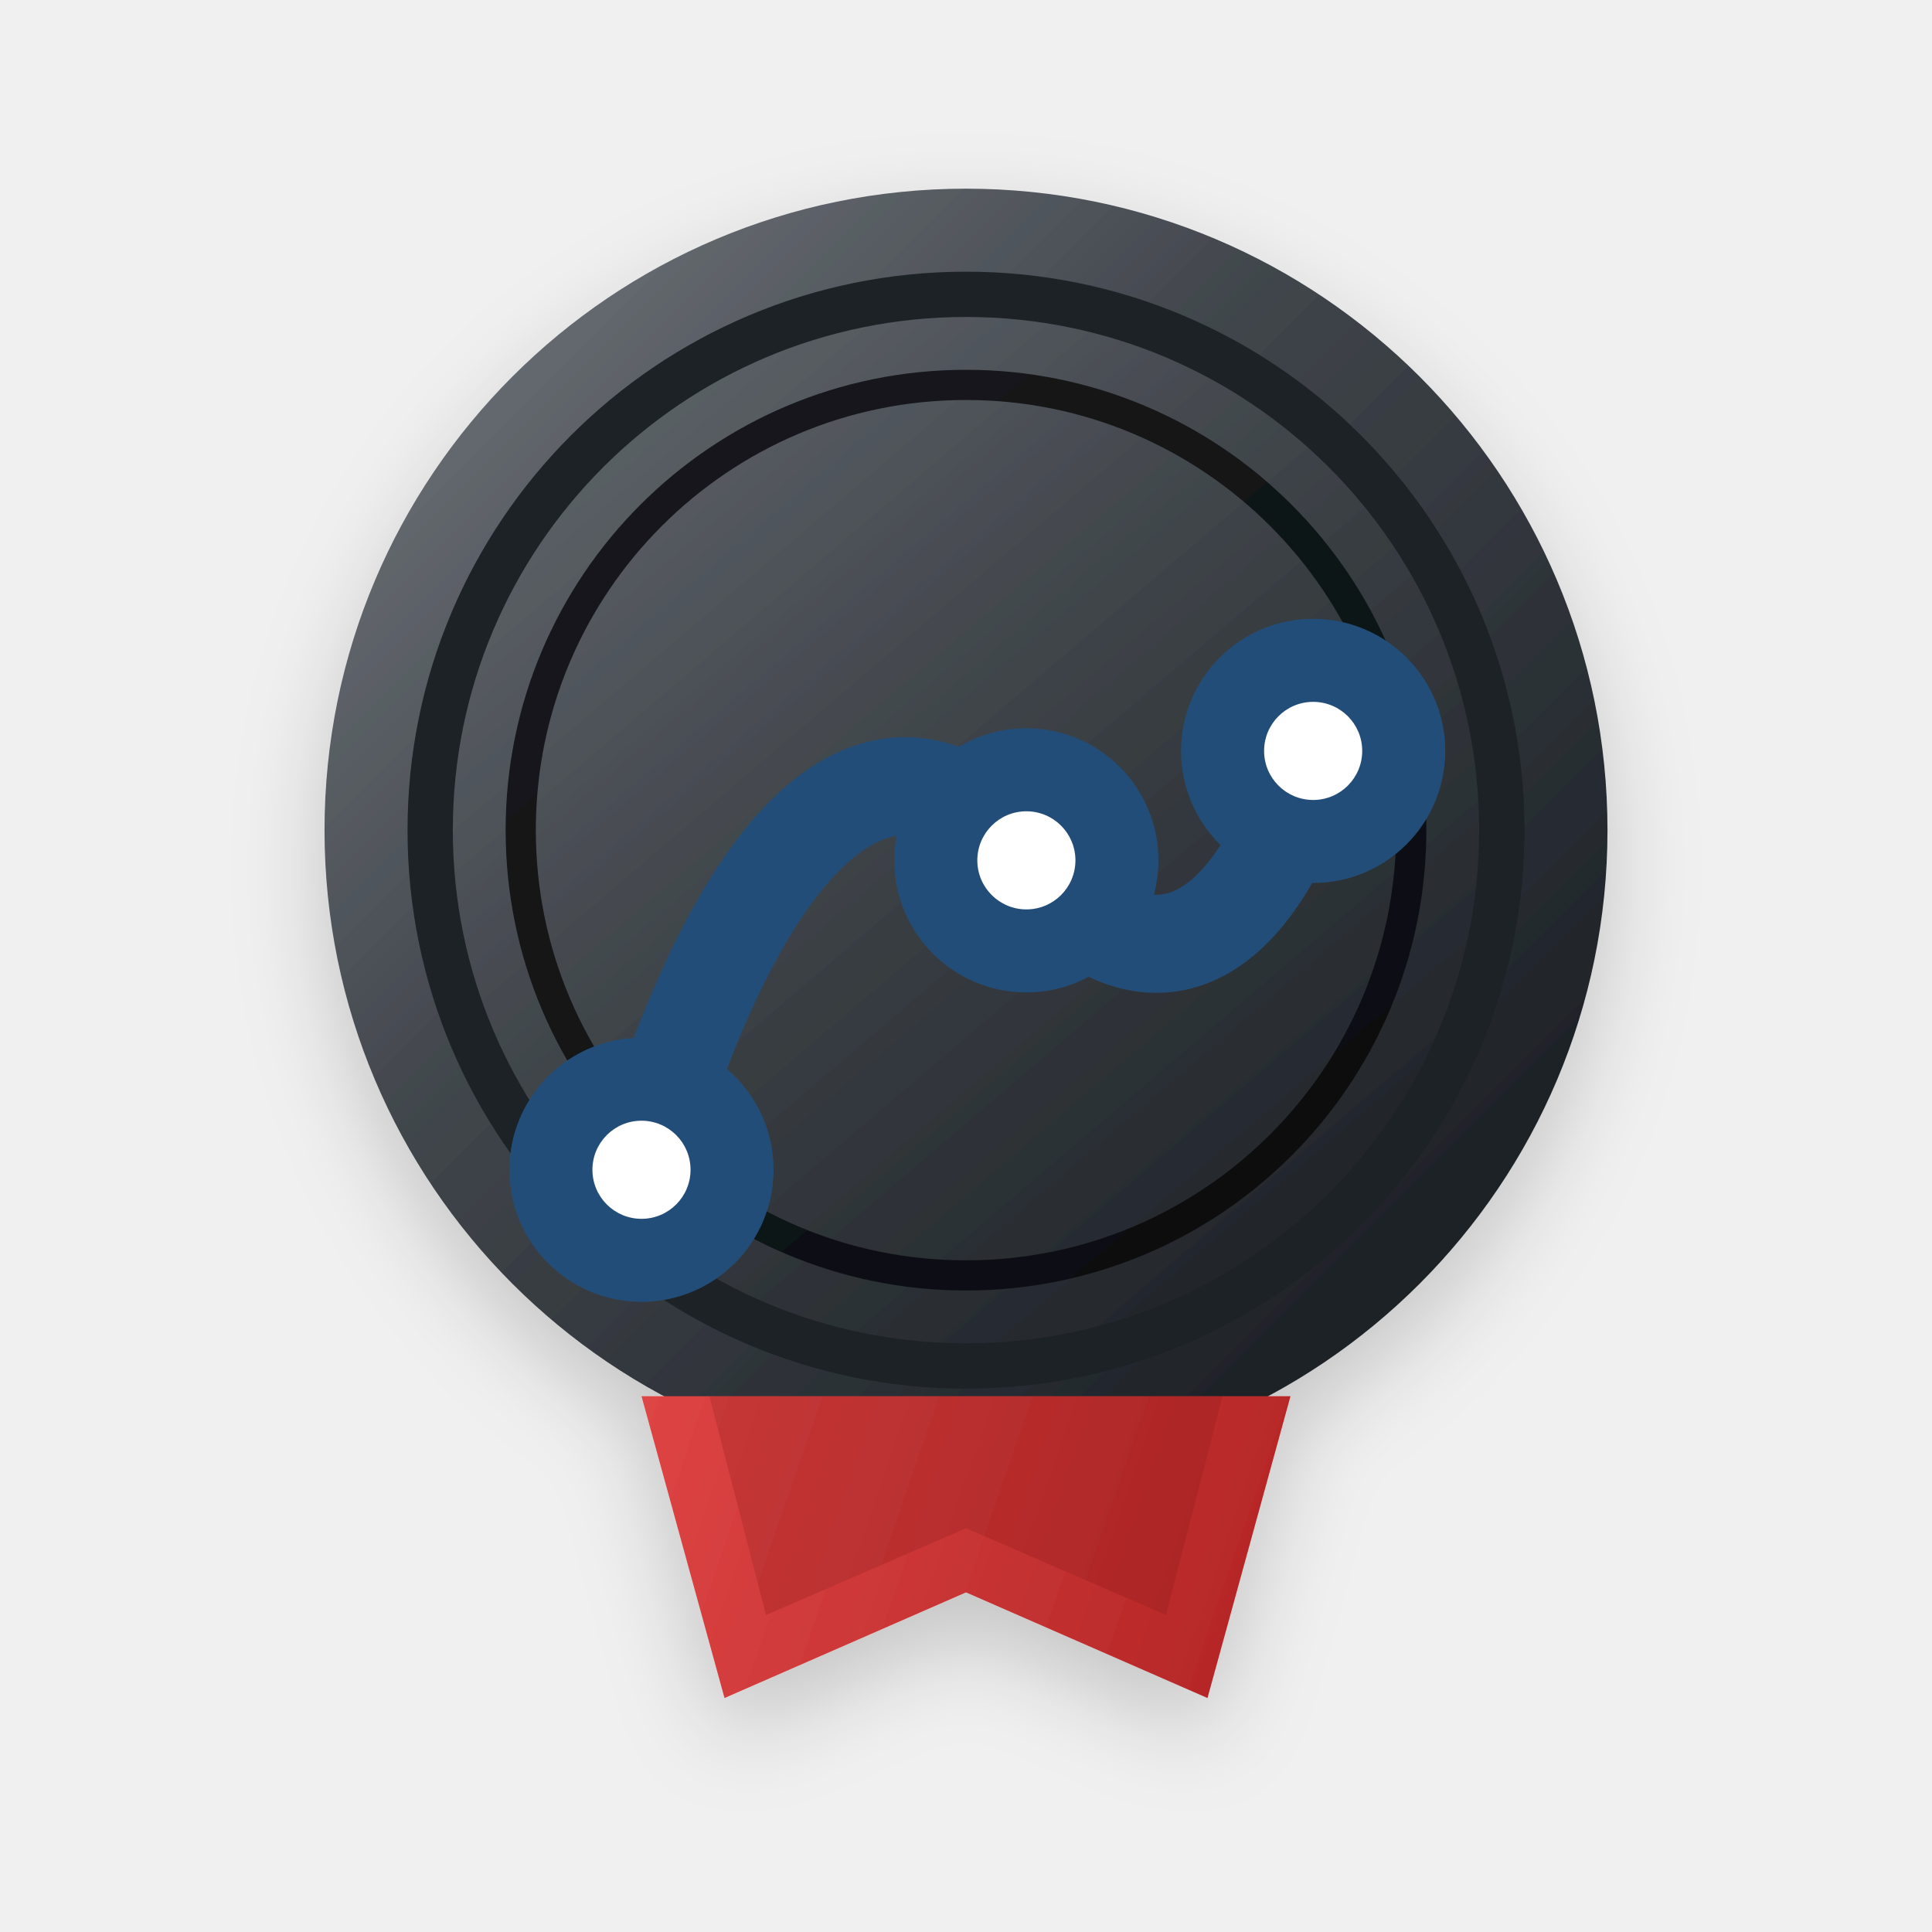
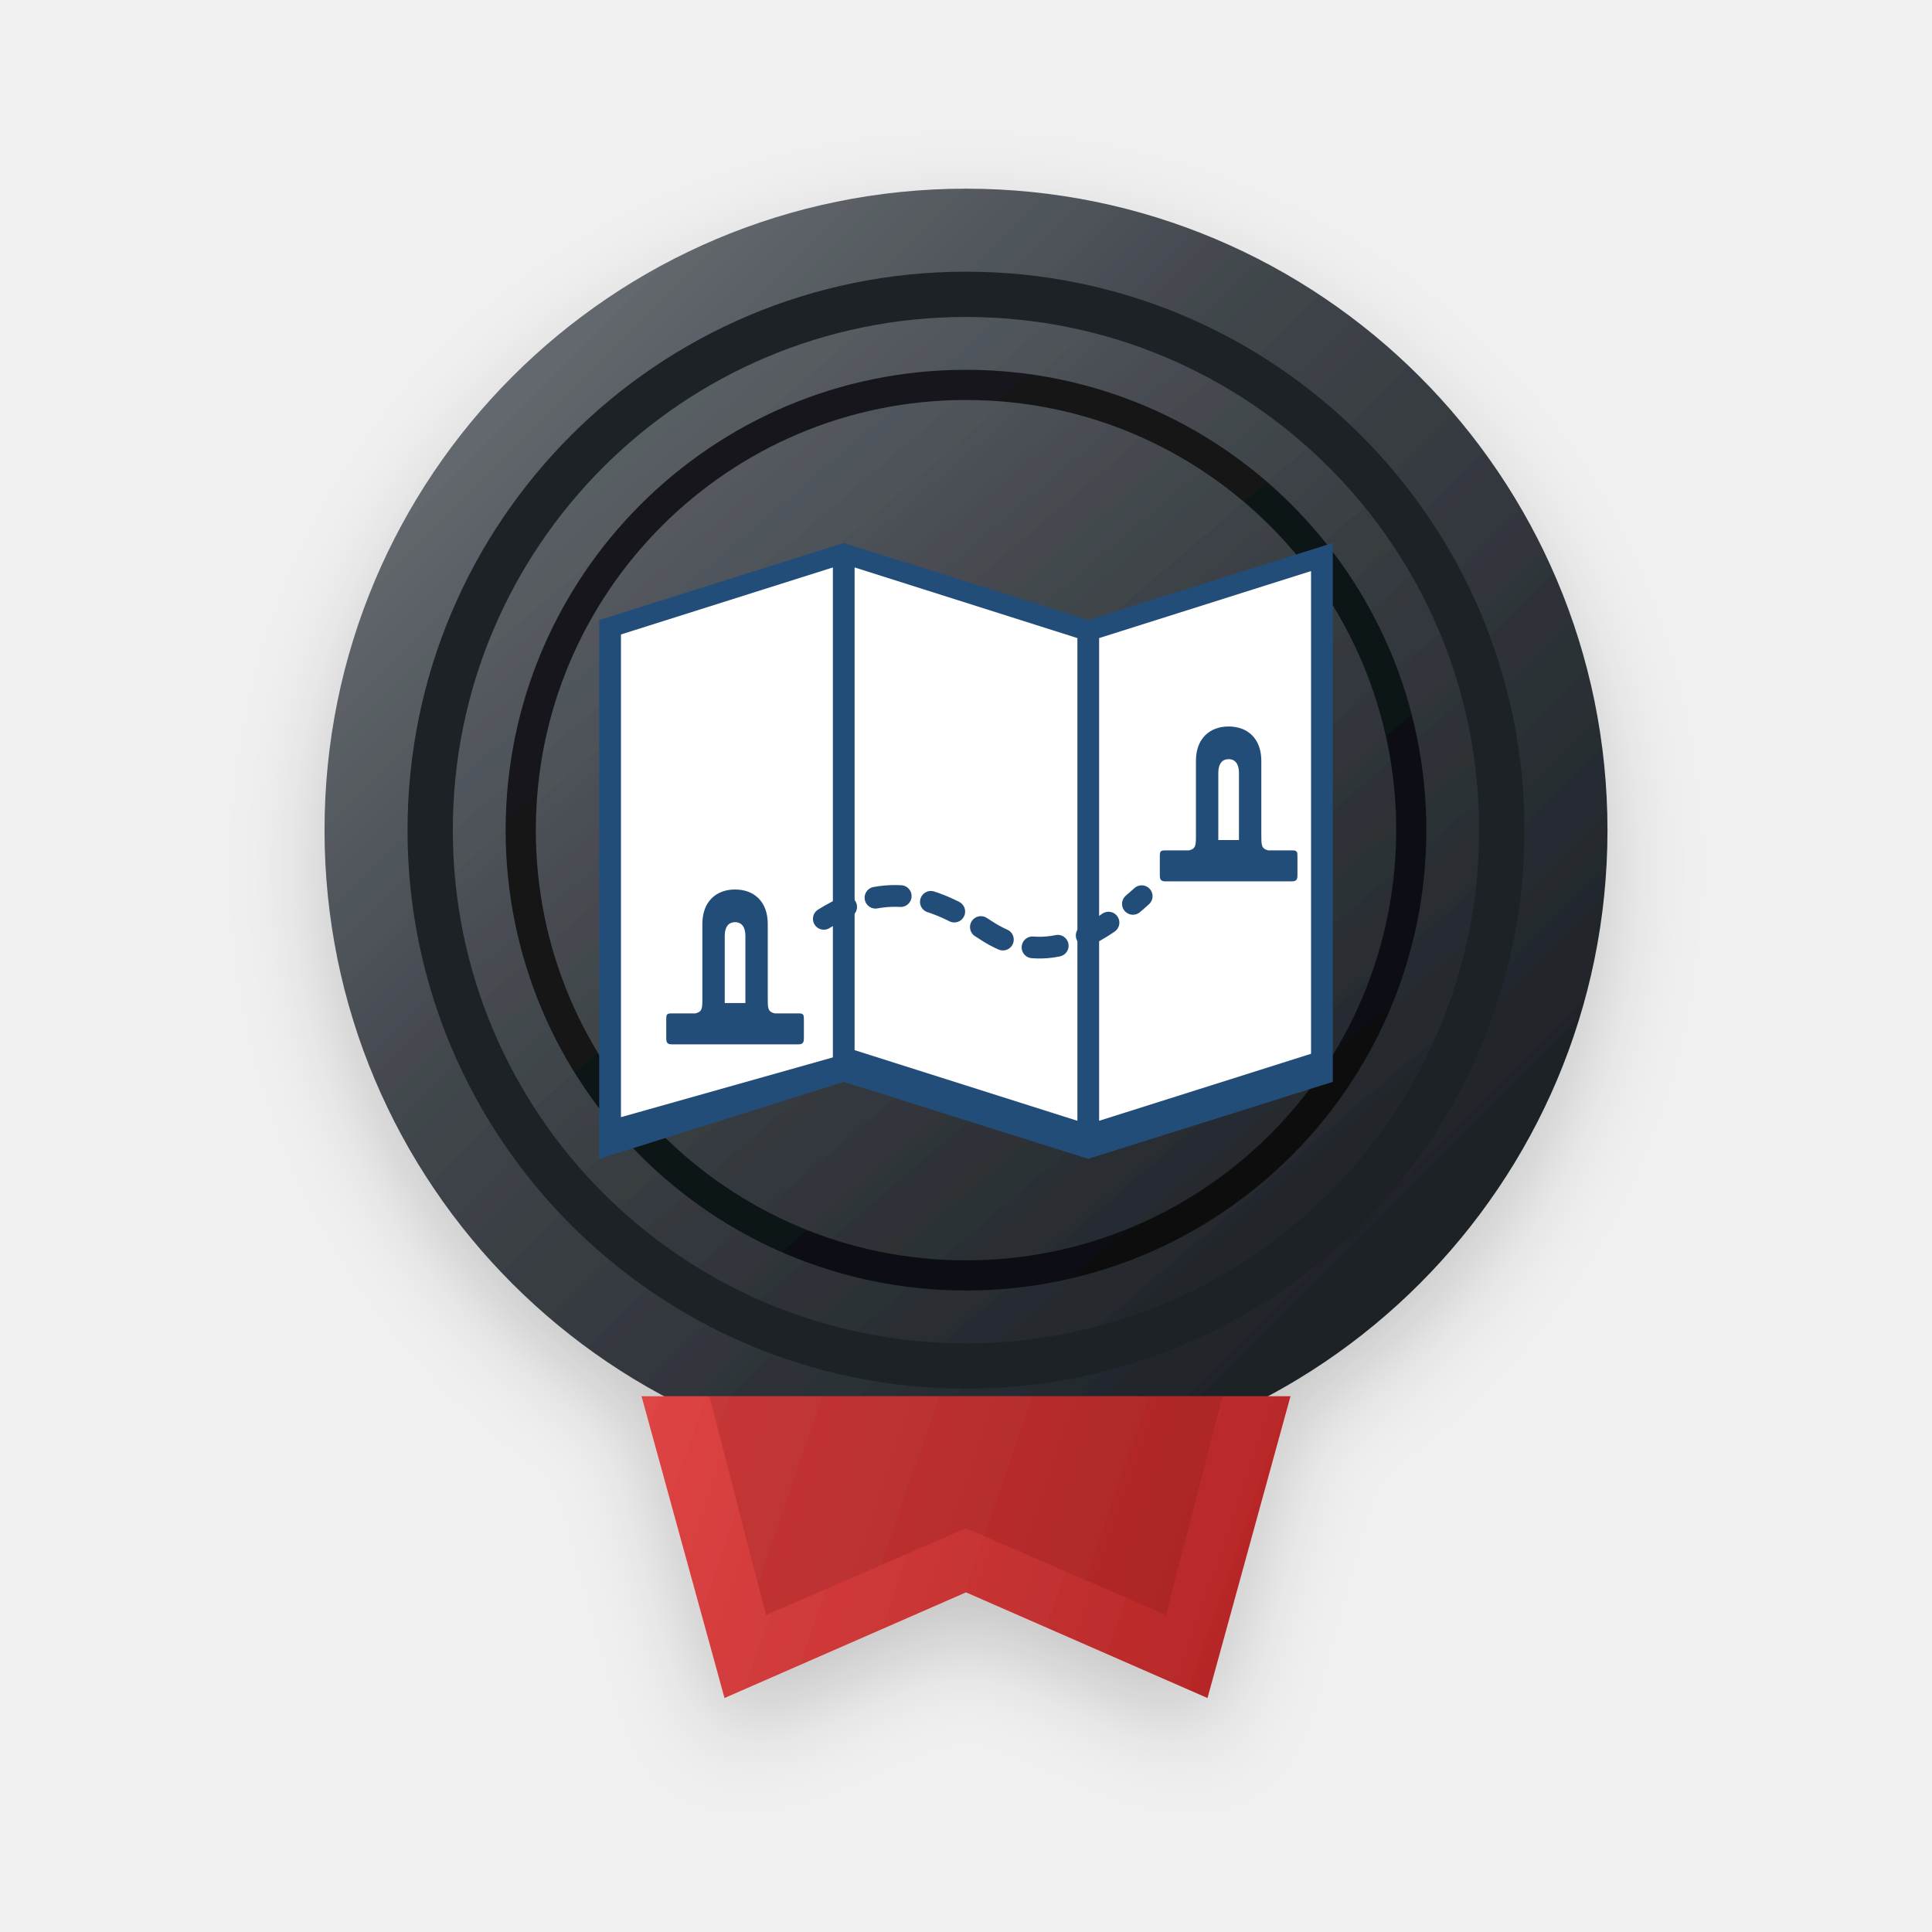
<svg xmlns="http://www.w3.org/2000/svg" width="512" height="512" viewBox="0 0 512 512" fill="none">
  <defs>
    <linearGradient id="metalOuter" x1="80" y1="80" x2="432" y2="432" gradientUnits="userSpaceOnUse">
      <stop offset="0%" stop-color="#73787E" />
      <stop offset="35%" stop-color="#41464C" />
      <stop offset="70%" stop-color="#24292E" />
      <stop offset="100%" stop-color="#090B0E" />
    </linearGradient>
    <linearGradient id="metalInner" x1="140" y1="120" x2="372" y2="392" gradientUnits="userSpaceOnUse">
      <stop offset="0%" stop-color="#5D6268" />
      <stop offset="50%" stop-color="#34393E" />
      <stop offset="100%" stop-color="#171A1E" />
    </linearGradient>
    <linearGradient id="ribbonRed" x1="140" y1="390" x2="372" y2="470" gradientUnits="userSpaceOnUse">
      <stop offset="0%" stop-color="#E44848" />
      <stop offset="100%" stop-color="#A91E1E" />
    </linearGradient>
    <filter id="shadow" x="0" y="0" width="512" height="512" filterUnits="userSpaceOnUse">
      <feDropShadow dx="0" dy="10" stdDeviation="12" flood-color="#000000" flood-opacity="0.18" />
    </filter>
  </defs>
  <g id="badge-root" filter="url(#shadow)">
    <circle id="badge-outer-ring" cx="256" cy="220" r="170" fill="url(#metalOuter)" />
    <circle id="badge-mid-ring" cx="256" cy="220" r="148" fill="#1E2226" />
    <circle id="badge-inner-ring" cx="256" cy="220" r="136" fill="url(#metalInner)" />
    <circle id="badge-content-border" cx="256" cy="220" r="118" fill="none" stroke="#07090B" stroke-opacity="0.80" stroke-width="8" />
    <g id="badge-ribbon">
      <path d="M170 370H342L320 450L256 422L192 450L170 370Z" fill="url(#ribbonRed)" />
      <path d="M188 370H324L309 428L256 405L203 428L188 370Z" fill="#7D1414" opacity="0.22" />
    </g>
    <g id="badge-content">
-       <g>
-         <path d="M170 310c28-95 67-126 102-82 32 40 61 23 76-29" fill="none" stroke="#244E78" stroke-width="26" stroke-linecap="round" />
-         <circle cx="170" cy="310" r="35" fill="#244E78" />
-         <circle cx="272" cy="228" r="35" fill="#244E78" />
-         <circle cx="348" cy="199" r="35" fill="#244E78" />
-         <circle cx="170" cy="310" r="13" fill="#FFFFFF" />
-         <circle cx="272" cy="228" r="13" fill="#FFFFFF" />
-         <circle cx="348" cy="199" r="13" fill="#FFFFFF" />
+       <g transform="translate(134.8 92.3) scale(0.24)">
+         <path fill="#244E78" d="M100 300 L370 215 L640 300 L910 215 L910 810 L640 895 L370 810 L100 895 Z" />
+         <path fill="#FFFFFF" d="M124 316 L358 242 L358 783 L124 849 Z" />
+         <path fill="#FFFFFF" d="M382 242 L628 320 L628 853 L382 775 Z" />
+         <path fill="#FFFFFF" d="M652 320 L886 246 L886 779 L652 853 Z" />
+         <path d="M348 630 C420 585 473 607 526 642 C583 680 637 661 699 605" fill="none" stroke="#244E78" stroke-width="24" stroke-linecap="round" stroke-dasharray="28 34" />
+         <g transform="translate(155 590) scale(1.9)">
+           <path fill="#244E78" fill-rule="evenodd" clip-rule="evenodd" d="M13 94C10 94 10 92 10 90V80C10 77 10 76 13 76H27C31 75 31 73 31 67V24C31 11 39 4 50 4S69 11 69 24V67C69 73 69 75 73 76H87C90 76 90 77 90 80V90C90 92 90 94 87 94H13ZM44 70V31C44 26 46 23 50 23S56 26 56 31V70H44Z" />
+         </g>
+         <g transform="translate(700 410) scale(1.9)">
+           <path fill="#244E78" fill-rule="evenodd" clip-rule="evenodd" d="M13 94C10 94 10 92 10 90V80C10 77 10 76 13 76H27C31 75 31 73 31 67V24C31 11 39 4 50 4S69 11 69 24V67C69 73 69 75 73 76H87C90 76 90 77 90 80V90C90 92 90 94 87 94H13ZM44 70V31C44 26 46 23 50 23S56 26 56 31V70H44Z" />
+         </g>
      </g>
    </g>
  </g>
</svg>
